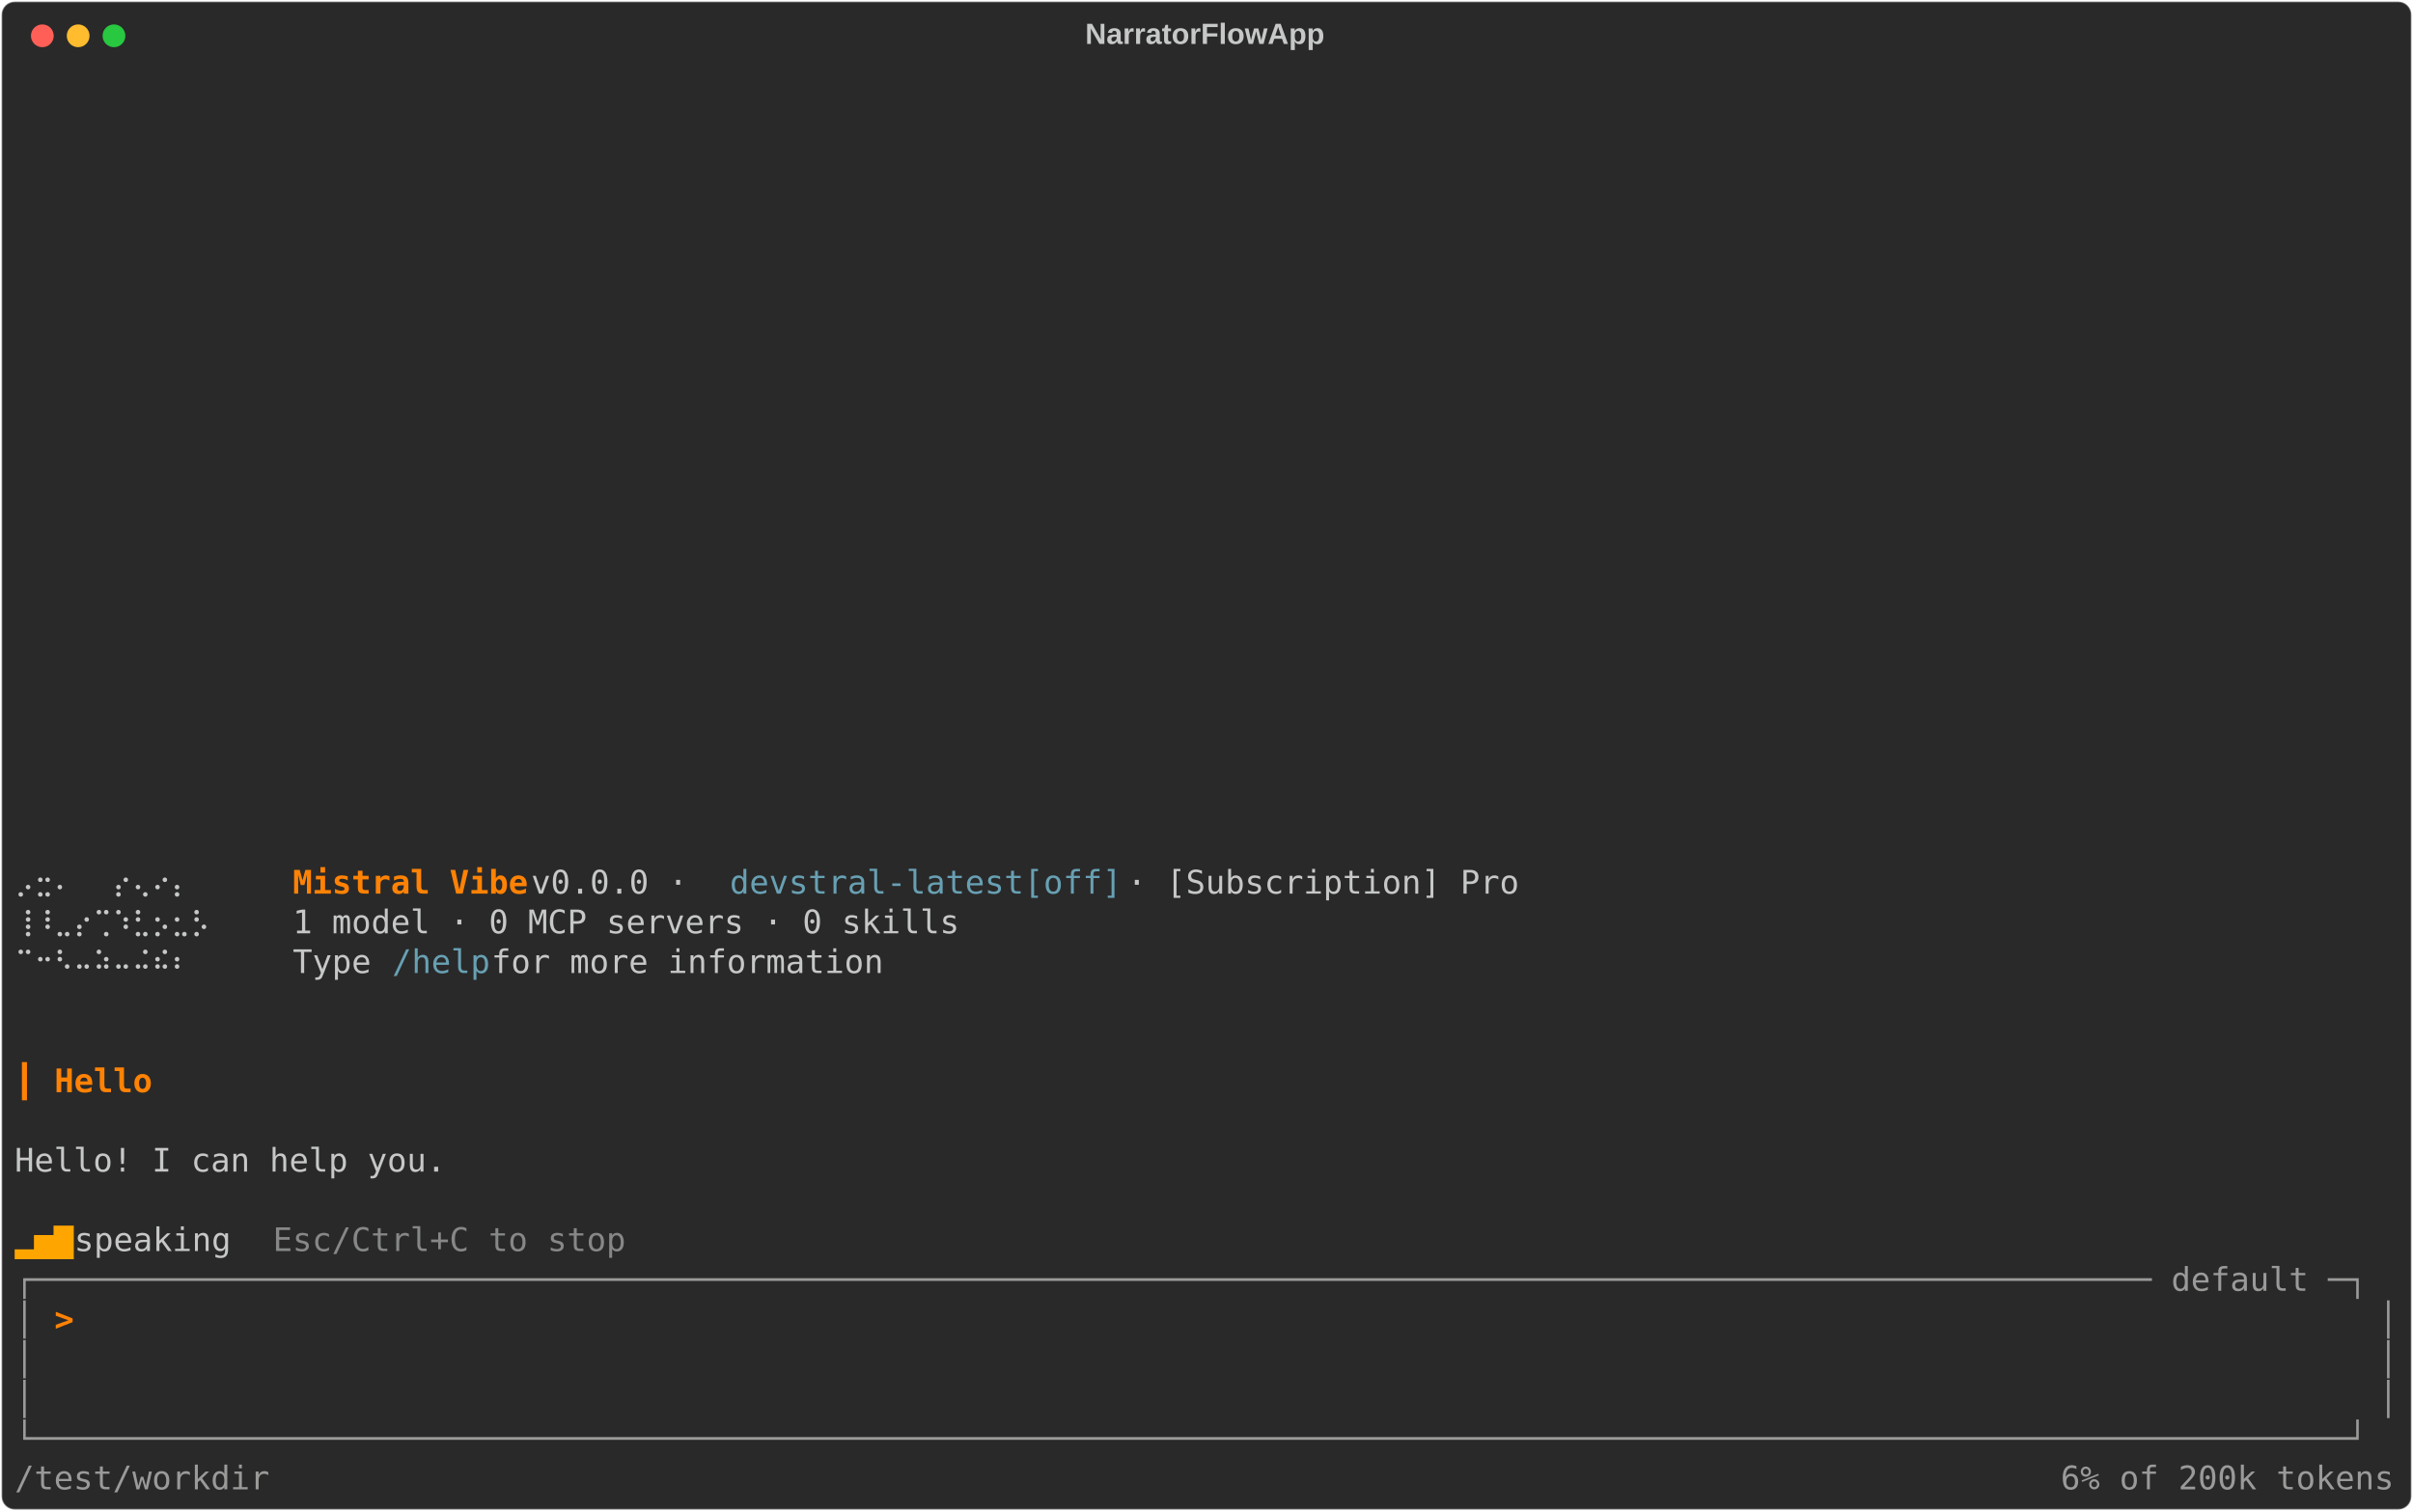
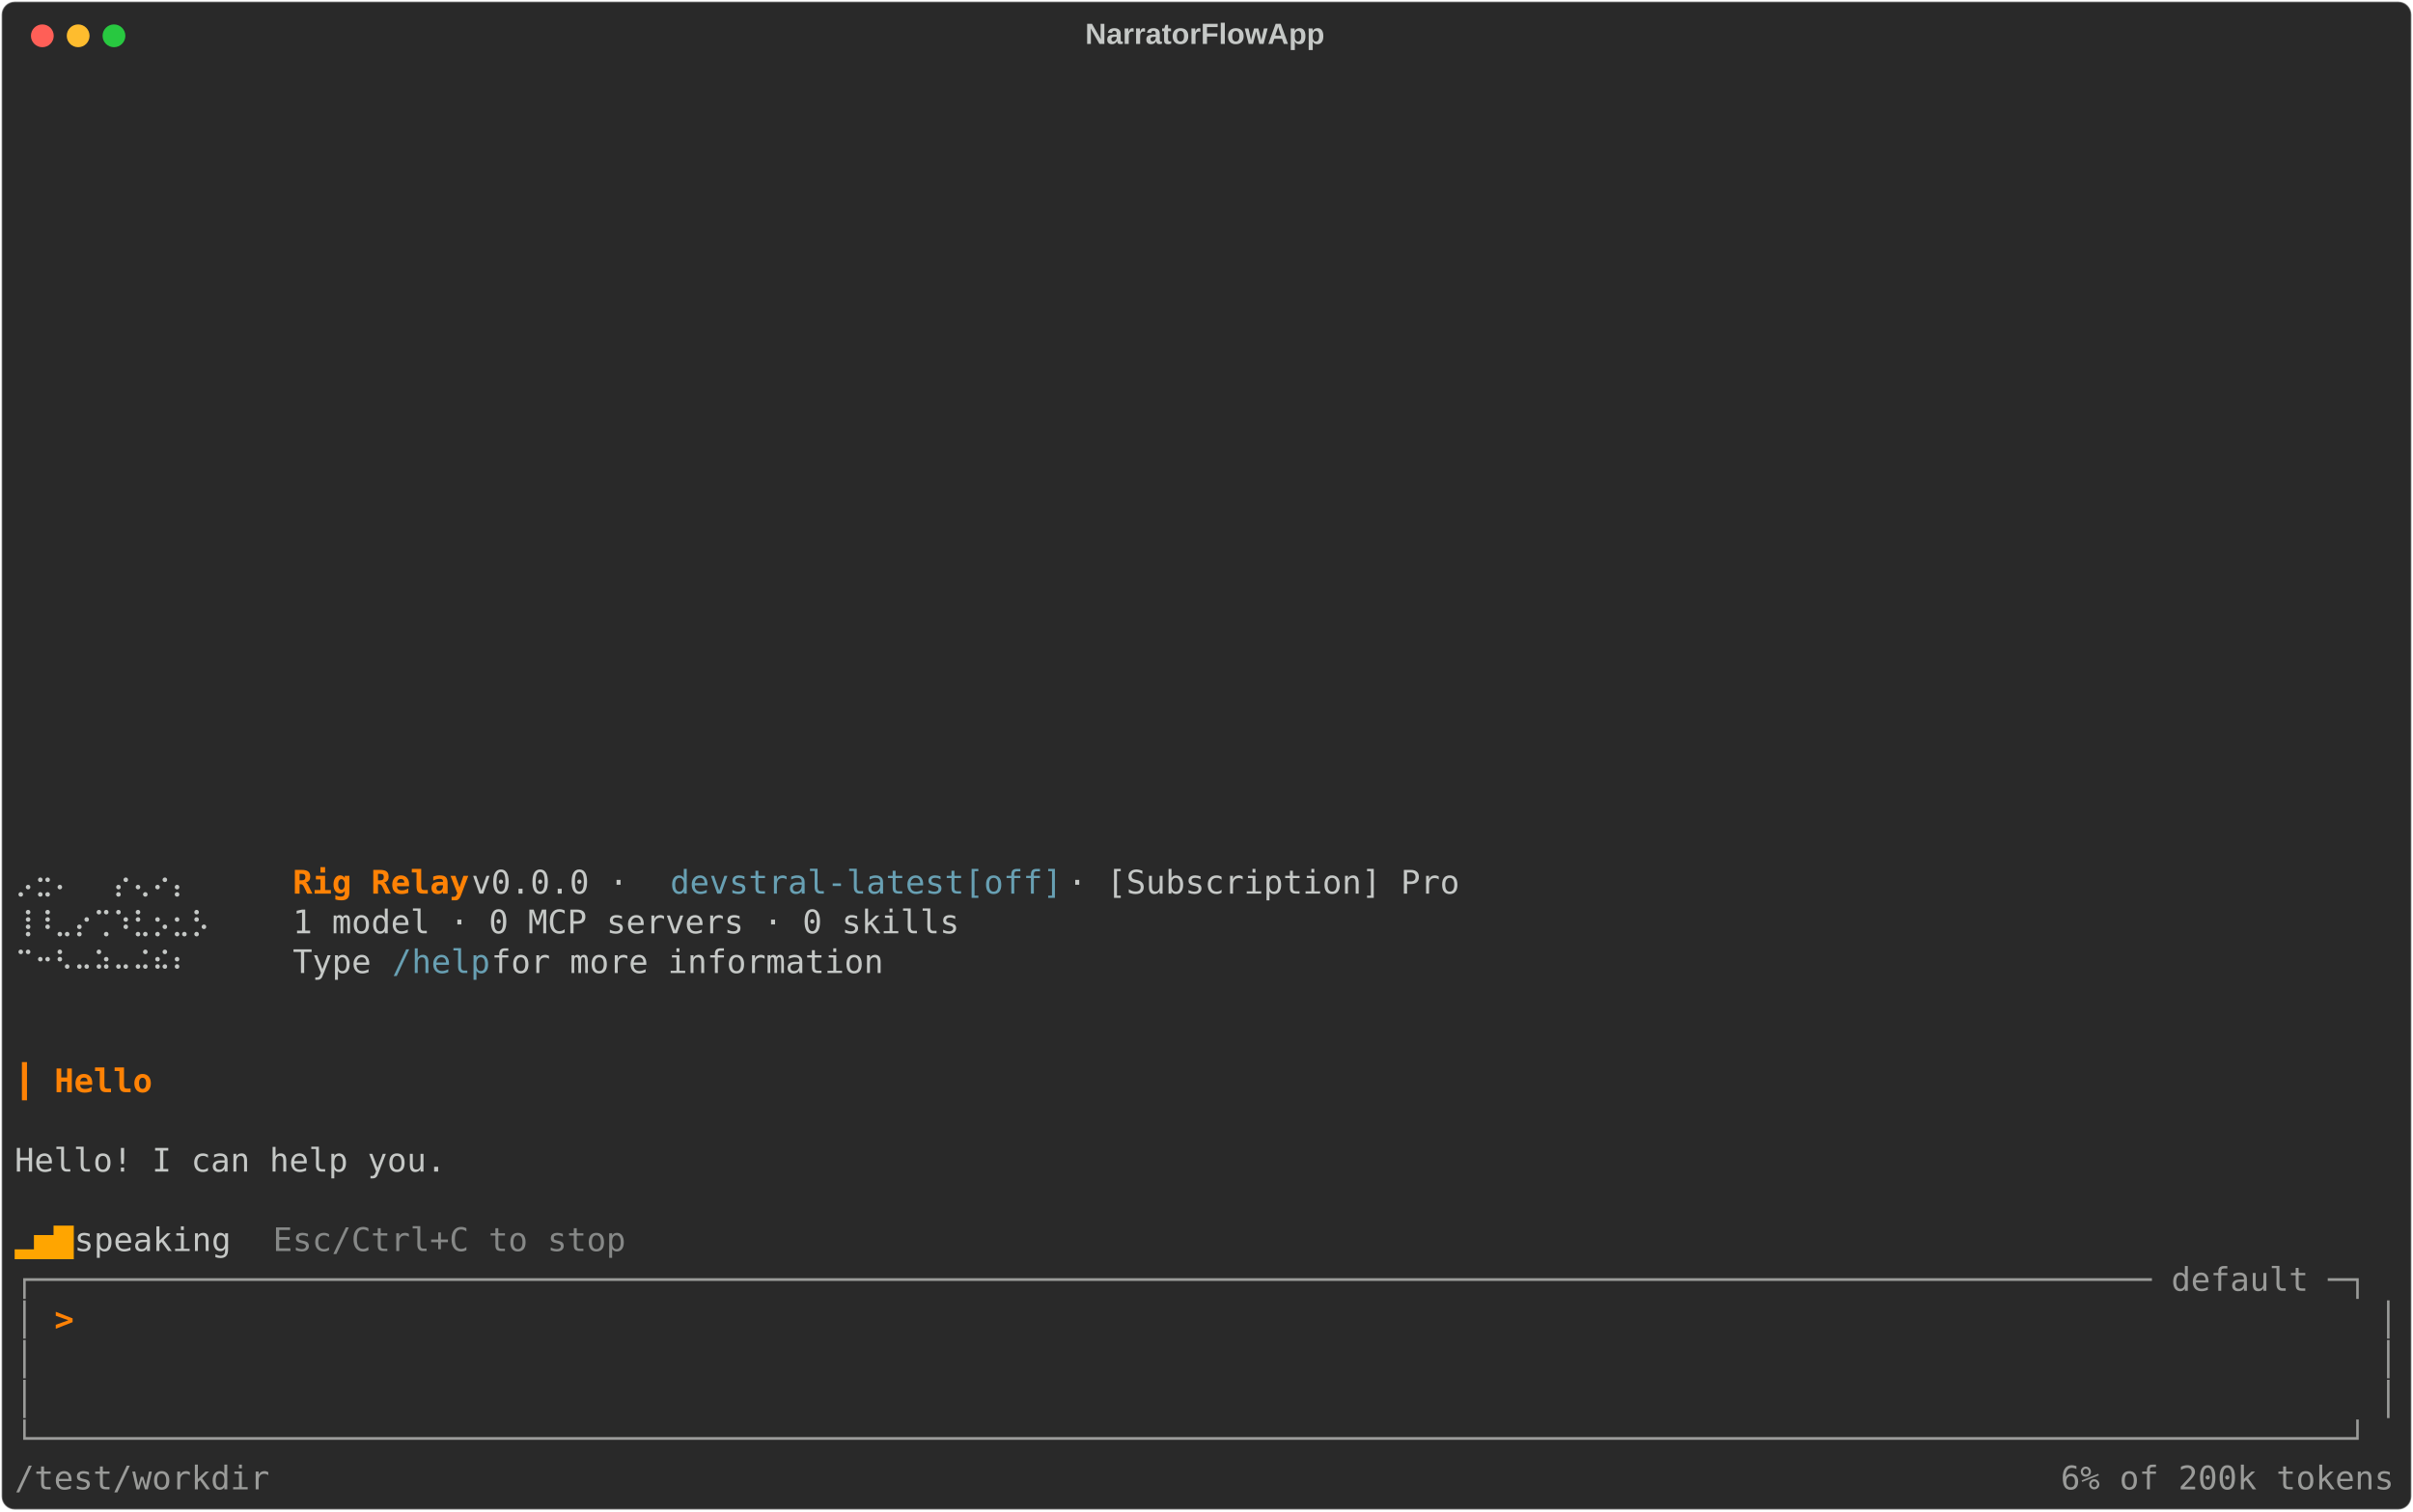
<svg xmlns="http://www.w3.org/2000/svg" class="rich-terminal" viewBox="0 0 1482 928.4">
  <style>

    @font-face {
        font-family: "Fira Code";
        src: local("FiraCode-Regular"),
                url("https://cdnjs.cloudflare.com/ajax/libs/firacode/6.2.0/woff2/FiraCode-Regular.woff2") format("woff2"),
                url("https://cdnjs.cloudflare.com/ajax/libs/firacode/6.2.0/woff/FiraCode-Regular.woff") format("woff");
        font-style: normal;
        font-weight: 400;
    }
    @font-face {
        font-family: "Fira Code";
        src: local("FiraCode-Bold"),
                url("https://cdnjs.cloudflare.com/ajax/libs/firacode/6.2.0/woff2/FiraCode-Bold.woff2") format("woff2"),
                url("https://cdnjs.cloudflare.com/ajax/libs/firacode/6.2.0/woff/FiraCode-Bold.woff") format("woff");
        font-style: bold;
        font-weight: 700;
    }

    .terminal-matrix {
        font-family: Fira Code, monospace;
        font-size: 20px;
        line-height: 24.4px;
        font-variant-east-asian: full-width;
    }

    .terminal-title {
        font-size: 18px;
        font-weight: bold;
        font-family: arial;
    }

    .terminal-r1 { fill: #c5c8c6 }
.terminal-r2 { fill: #ff8205;font-weight: bold }
.terminal-r3 { fill: #68a0b3 }
.terminal-r4 { fill: #ff8205 }
.terminal-r5 { fill: #ffa500;font-weight: bold }
.terminal-r6 { fill: #868887 }
.terminal-r7 { fill: #9a9b99 }
    </style>
  <defs>
    <clipPath id="terminal-clip-terminal">
      <rect x="0" y="0" width="1463.0" height="877.4" />
    </clipPath>
    <clipPath id="terminal-line-0">
      <rect x="0" y="1.5" width="1464" height="24.65" />
    </clipPath>
    <clipPath id="terminal-line-1">
      <rect x="0" y="25.9" width="1464" height="24.65" />
    </clipPath>
    <clipPath id="terminal-line-2">
      <rect x="0" y="50.3" width="1464" height="24.65" />
    </clipPath>
    <clipPath id="terminal-line-3">
      <rect x="0" y="74.7" width="1464" height="24.65" />
    </clipPath>
    <clipPath id="terminal-line-4">
      <rect x="0" y="99.1" width="1464" height="24.65" />
    </clipPath>
    <clipPath id="terminal-line-5">
      <rect x="0" y="123.5" width="1464" height="24.65" />
    </clipPath>
    <clipPath id="terminal-line-6">
      <rect x="0" y="147.9" width="1464" height="24.65" />
    </clipPath>
    <clipPath id="terminal-line-7">
      <rect x="0" y="172.3" width="1464" height="24.65" />
    </clipPath>
    <clipPath id="terminal-line-8">
      <rect x="0" y="196.7" width="1464" height="24.65" />
    </clipPath>
    <clipPath id="terminal-line-9">
      <rect x="0" y="221.1" width="1464" height="24.65" />
    </clipPath>
    <clipPath id="terminal-line-10">
      <rect x="0" y="245.5" width="1464" height="24.65" />
    </clipPath>
    <clipPath id="terminal-line-11">
      <rect x="0" y="269.9" width="1464" height="24.65" />
    </clipPath>
    <clipPath id="terminal-line-12">
      <rect x="0" y="294.3" width="1464" height="24.65" />
    </clipPath>
    <clipPath id="terminal-line-13">
      <rect x="0" y="318.7" width="1464" height="24.65" />
    </clipPath>
    <clipPath id="terminal-line-14">
      <rect x="0" y="343.1" width="1464" height="24.65" />
    </clipPath>
    <clipPath id="terminal-line-15">
      <rect x="0" y="367.5" width="1464" height="24.65" />
    </clipPath>
    <clipPath id="terminal-line-16">
      <rect x="0" y="391.9" width="1464" height="24.65" />
    </clipPath>
    <clipPath id="terminal-line-17">
      <rect x="0" y="416.3" width="1464" height="24.65" />
    </clipPath>
    <clipPath id="terminal-line-18">
      <rect x="0" y="440.7" width="1464" height="24.65" />
    </clipPath>
    <clipPath id="terminal-line-19">
      <rect x="0" y="465.1" width="1464" height="24.65" />
    </clipPath>
    <clipPath id="terminal-line-20">
      <rect x="0" y="489.5" width="1464" height="24.65" />
    </clipPath>
    <clipPath id="terminal-line-21">
      <rect x="0" y="513.9" width="1464" height="24.65" />
    </clipPath>
    <clipPath id="terminal-line-22">
      <rect x="0" y="538.3" width="1464" height="24.65" />
    </clipPath>
    <clipPath id="terminal-line-23">
      <rect x="0" y="562.7" width="1464" height="24.65" />
    </clipPath>
    <clipPath id="terminal-line-24">
      <rect x="0" y="587.1" width="1464" height="24.65" />
    </clipPath>
    <clipPath id="terminal-line-25">
      <rect x="0" y="611.5" width="1464" height="24.65" />
    </clipPath>
    <clipPath id="terminal-line-26">
      <rect x="0" y="635.9" width="1464" height="24.65" />
    </clipPath>
    <clipPath id="terminal-line-27">
      <rect x="0" y="660.3" width="1464" height="24.65" />
    </clipPath>
    <clipPath id="terminal-line-28">
      <rect x="0" y="684.7" width="1464" height="24.65" />
    </clipPath>
    <clipPath id="terminal-line-29">
      <rect x="0" y="709.1" width="1464" height="24.65" />
    </clipPath>
    <clipPath id="terminal-line-30">
      <rect x="0" y="733.5" width="1464" height="24.65" />
    </clipPath>
    <clipPath id="terminal-line-31">
      <rect x="0" y="757.9" width="1464" height="24.65" />
    </clipPath>
    <clipPath id="terminal-line-32">
      <rect x="0" y="782.3" width="1464" height="24.65" />
    </clipPath>
    <clipPath id="terminal-line-33">
      <rect x="0" y="806.7" width="1464" height="24.65" />
    </clipPath>
    <clipPath id="terminal-line-34">
      <rect x="0" y="831.1" width="1464" height="24.65" />
    </clipPath>
  </defs>
  <rect fill="#292929" stroke="rgba(255,255,255,0.35)" stroke-width="1" x="1" y="1" width="1480" height="926.4" rx="8" />
  <text class="terminal-title" fill="#c5c8c6" text-anchor="middle" x="740" y="27">NarratorFlowApp</text>
  <g transform="translate(26,22)">
    <circle cx="0" cy="0" r="7" fill="#ff5f57" />
    <circle cx="22" cy="0" r="7" fill="#febc2e" />
    <circle cx="44" cy="0" r="7" fill="#28c840" />
  </g>
  <g transform="translate(9, 41)" clip-path="url(#terminal-clip-terminal)">
    <g class="terminal-matrix">
      <text class="terminal-r1" x="1464" y="20" textLength="12.2" clip-path="url(#terminal-line-0)">
</text>
      <text class="terminal-r1" x="1464" y="44.4" textLength="12.2" clip-path="url(#terminal-line-1)">
</text>
      <text class="terminal-r1" x="1464" y="68.8" textLength="12.2" clip-path="url(#terminal-line-2)">
</text>
      <text class="terminal-r1" x="1464" y="93.2" textLength="12.2" clip-path="url(#terminal-line-3)">
</text>
      <text class="terminal-r1" x="1464" y="117.6" textLength="12.2" clip-path="url(#terminal-line-4)">
</text>
      <text class="terminal-r1" x="1464" y="142" textLength="12.2" clip-path="url(#terminal-line-5)">
</text>
      <text class="terminal-r1" x="1464" y="166.4" textLength="12.2" clip-path="url(#terminal-line-6)">
</text>
      <text class="terminal-r1" x="1464" y="190.8" textLength="12.2" clip-path="url(#terminal-line-7)">
</text>
      <text class="terminal-r1" x="1464" y="215.2" textLength="12.2" clip-path="url(#terminal-line-8)">
</text>
      <text class="terminal-r1" x="1464" y="239.6" textLength="12.2" clip-path="url(#terminal-line-9)">
</text>
      <text class="terminal-r1" x="1464" y="264" textLength="12.2" clip-path="url(#terminal-line-10)">
</text>
      <text class="terminal-r1" x="1464" y="288.4" textLength="12.2" clip-path="url(#terminal-line-11)">
</text>
      <text class="terminal-r1" x="1464" y="312.8" textLength="12.2" clip-path="url(#terminal-line-12)">
</text>
      <text class="terminal-r1" x="1464" y="337.2" textLength="12.2" clip-path="url(#terminal-line-13)">
</text>
      <text class="terminal-r1" x="1464" y="361.6" textLength="12.2" clip-path="url(#terminal-line-14)">
</text>
      <text class="terminal-r1" x="1464" y="386" textLength="12.2" clip-path="url(#terminal-line-15)">
</text>
      <text class="terminal-r1" x="1464" y="410.4" textLength="12.2" clip-path="url(#terminal-line-16)">
</text>
      <text class="terminal-r1" x="1464" y="434.8" textLength="12.2" clip-path="url(#terminal-line-17)">
</text>
      <text class="terminal-r1" x="1464" y="459.2" textLength="12.2" clip-path="url(#terminal-line-18)">
</text>
      <text class="terminal-r1" x="1464" y="483.6" textLength="12.2" clip-path="url(#terminal-line-19)">
</text>
      <text class="terminal-r1" x="0" y="508" textLength="134.2" clip-path="url(#terminal-line-20)">  ⡠⣒⠄  ⡔⢄⠔⡄</text>
-       <text class="terminal-r2" x="170.8" y="508" textLength="146.4" clip-path="url(#terminal-line-20)">Mistral Vibe</text>
-       <text class="terminal-r1" x="317.2" y="508" textLength="122" clip-path="url(#terminal-line-20)"> v0.0.0 · </text>
-       <text class="terminal-r3" x="439.2" y="508" textLength="244" clip-path="url(#terminal-line-20)">devstral-latest[off]</text>
-       <text class="terminal-r1" x="683.2" y="508" textLength="256.2" clip-path="url(#terminal-line-20)"> · [Subscription] Pro</text>
+       <text class="terminal-r2" x="170.8" y="508" textLength="109.8" clip-path="url(#terminal-line-20)">Rig Relay</text>
+       <text class="terminal-r1" x="280.6" y="508" textLength="122" clip-path="url(#terminal-line-20)"> v0.0.0 · </text>
+       <text class="terminal-r3" x="402.6" y="508" textLength="244" clip-path="url(#terminal-line-20)">devstral-latest[off]</text>
+       <text class="terminal-r1" x="646.6" y="508" textLength="256.2" clip-path="url(#terminal-line-20)"> · [Subscription] Pro</text>
      <text class="terminal-r1" x="1464" y="508" textLength="12.2" clip-path="url(#terminal-line-20)">
</text>
      <text class="terminal-r1" x="0" y="532.4" textLength="134.2" clip-path="url(#terminal-line-21)"> ⢸⠸⣀⡔⢉⠱⣃⡢⣂⡣</text>
      <text class="terminal-r1" x="170.8" y="532.4" textLength="414.8" clip-path="url(#terminal-line-21)">1 model · 0 MCP servers · 0 skills</text>
      <text class="terminal-r1" x="1464" y="532.4" textLength="12.2" clip-path="url(#terminal-line-21)">
</text>
      <text class="terminal-r1" x="0" y="556.8" textLength="134.2" clip-path="url(#terminal-line-22)">  ⠉⠒⠣⠤⠵⠤⠬⠮⠆</text>
      <text class="terminal-r1" x="170.8" y="556.8" textLength="61" clip-path="url(#terminal-line-22)">Type </text>
      <text class="terminal-r3" x="231.8" y="556.8" textLength="61" clip-path="url(#terminal-line-22)">/help</text>
      <text class="terminal-r1" x="292.8" y="556.8" textLength="256.2" clip-path="url(#terminal-line-22)"> for more information</text>
      <text class="terminal-r1" x="1464" y="556.8" textLength="12.2" clip-path="url(#terminal-line-22)">
</text>
      <text class="terminal-r1" x="1464" y="581.2" textLength="12.2" clip-path="url(#terminal-line-23)">
</text>
      <text class="terminal-r1" x="1464" y="605.6" textLength="12.2" clip-path="url(#terminal-line-24)">
</text>
      <text class="terminal-r4" x="0" y="630" textLength="12.2" clip-path="url(#terminal-line-25)">┃</text>
      <text class="terminal-r2" x="24.4" y="630" textLength="61" clip-path="url(#terminal-line-25)">Hello</text>
      <text class="terminal-r1" x="1464" y="630" textLength="12.2" clip-path="url(#terminal-line-25)">
</text>
      <text class="terminal-r1" x="1464" y="654.4" textLength="12.2" clip-path="url(#terminal-line-26)">
</text>
      <text class="terminal-r1" x="0" y="678.8" textLength="268.4" clip-path="url(#terminal-line-27)">Hello! I can help you.</text>
      <text class="terminal-r1" x="1464" y="678.8" textLength="12.2" clip-path="url(#terminal-line-27)">
</text>
      <text class="terminal-r1" x="1464" y="703.2" textLength="12.2" clip-path="url(#terminal-line-28)">
</text>
      <text class="terminal-r5" x="0" y="727.6" textLength="36.6" clip-path="url(#terminal-line-29)">▂▅▇</text>
      <text class="terminal-r1" x="36.6" y="727.6" textLength="122" clip-path="url(#terminal-line-29)"> speaking </text>
      <text class="terminal-r6" x="158.6" y="727.6" textLength="219.6" clip-path="url(#terminal-line-29)">Esc/Ctrl+C to stop</text>
      <text class="terminal-r1" x="1464" y="727.6" textLength="12.2" clip-path="url(#terminal-line-29)">
</text>
      <text class="terminal-r7" x="0" y="752" textLength="1464" clip-path="url(#terminal-line-30)">┌──────────────────────────────────────────────────────────────────────────────────────────────────────────── default ─┐</text>
      <text class="terminal-r1" x="1464" y="752" textLength="12.2" clip-path="url(#terminal-line-30)">
</text>
      <text class="terminal-r7" x="0" y="776.4" textLength="12.2" clip-path="url(#terminal-line-31)">│</text>
      <text class="terminal-r2" x="24.4" y="776.4" textLength="12.2" clip-path="url(#terminal-line-31)">&gt;</text>
      <text class="terminal-r7" x="1451.8" y="776.4" textLength="12.2" clip-path="url(#terminal-line-31)">│</text>
      <text class="terminal-r1" x="1464" y="776.4" textLength="12.2" clip-path="url(#terminal-line-31)">
</text>
      <text class="terminal-r7" x="0" y="800.8" textLength="12.2" clip-path="url(#terminal-line-32)">│</text>
      <text class="terminal-r7" x="1451.8" y="800.8" textLength="12.2" clip-path="url(#terminal-line-32)">│</text>
      <text class="terminal-r1" x="1464" y="800.8" textLength="12.2" clip-path="url(#terminal-line-32)">
</text>
      <text class="terminal-r7" x="0" y="825.2" textLength="12.2" clip-path="url(#terminal-line-33)">│</text>
      <text class="terminal-r7" x="1451.8" y="825.2" textLength="12.2" clip-path="url(#terminal-line-33)">│</text>
      <text class="terminal-r1" x="1464" y="825.2" textLength="12.2" clip-path="url(#terminal-line-33)">
</text>
      <text class="terminal-r7" x="0" y="849.6" textLength="1464" clip-path="url(#terminal-line-34)">└──────────────────────────────────────────────────────────────────────────────────────────────────────────────────────┘</text>
      <text class="terminal-r1" x="1464" y="849.6" textLength="12.2" clip-path="url(#terminal-line-34)">
</text>
      <text class="terminal-r7" x="0" y="874" textLength="158.6" clip-path="url(#terminal-line-35)">/test/workdir</text>
      <text class="terminal-r7" x="1256.6" y="874" textLength="207.4" clip-path="url(#terminal-line-35)">6% of 200k tokens</text>
    </g>
  </g>
</svg>
